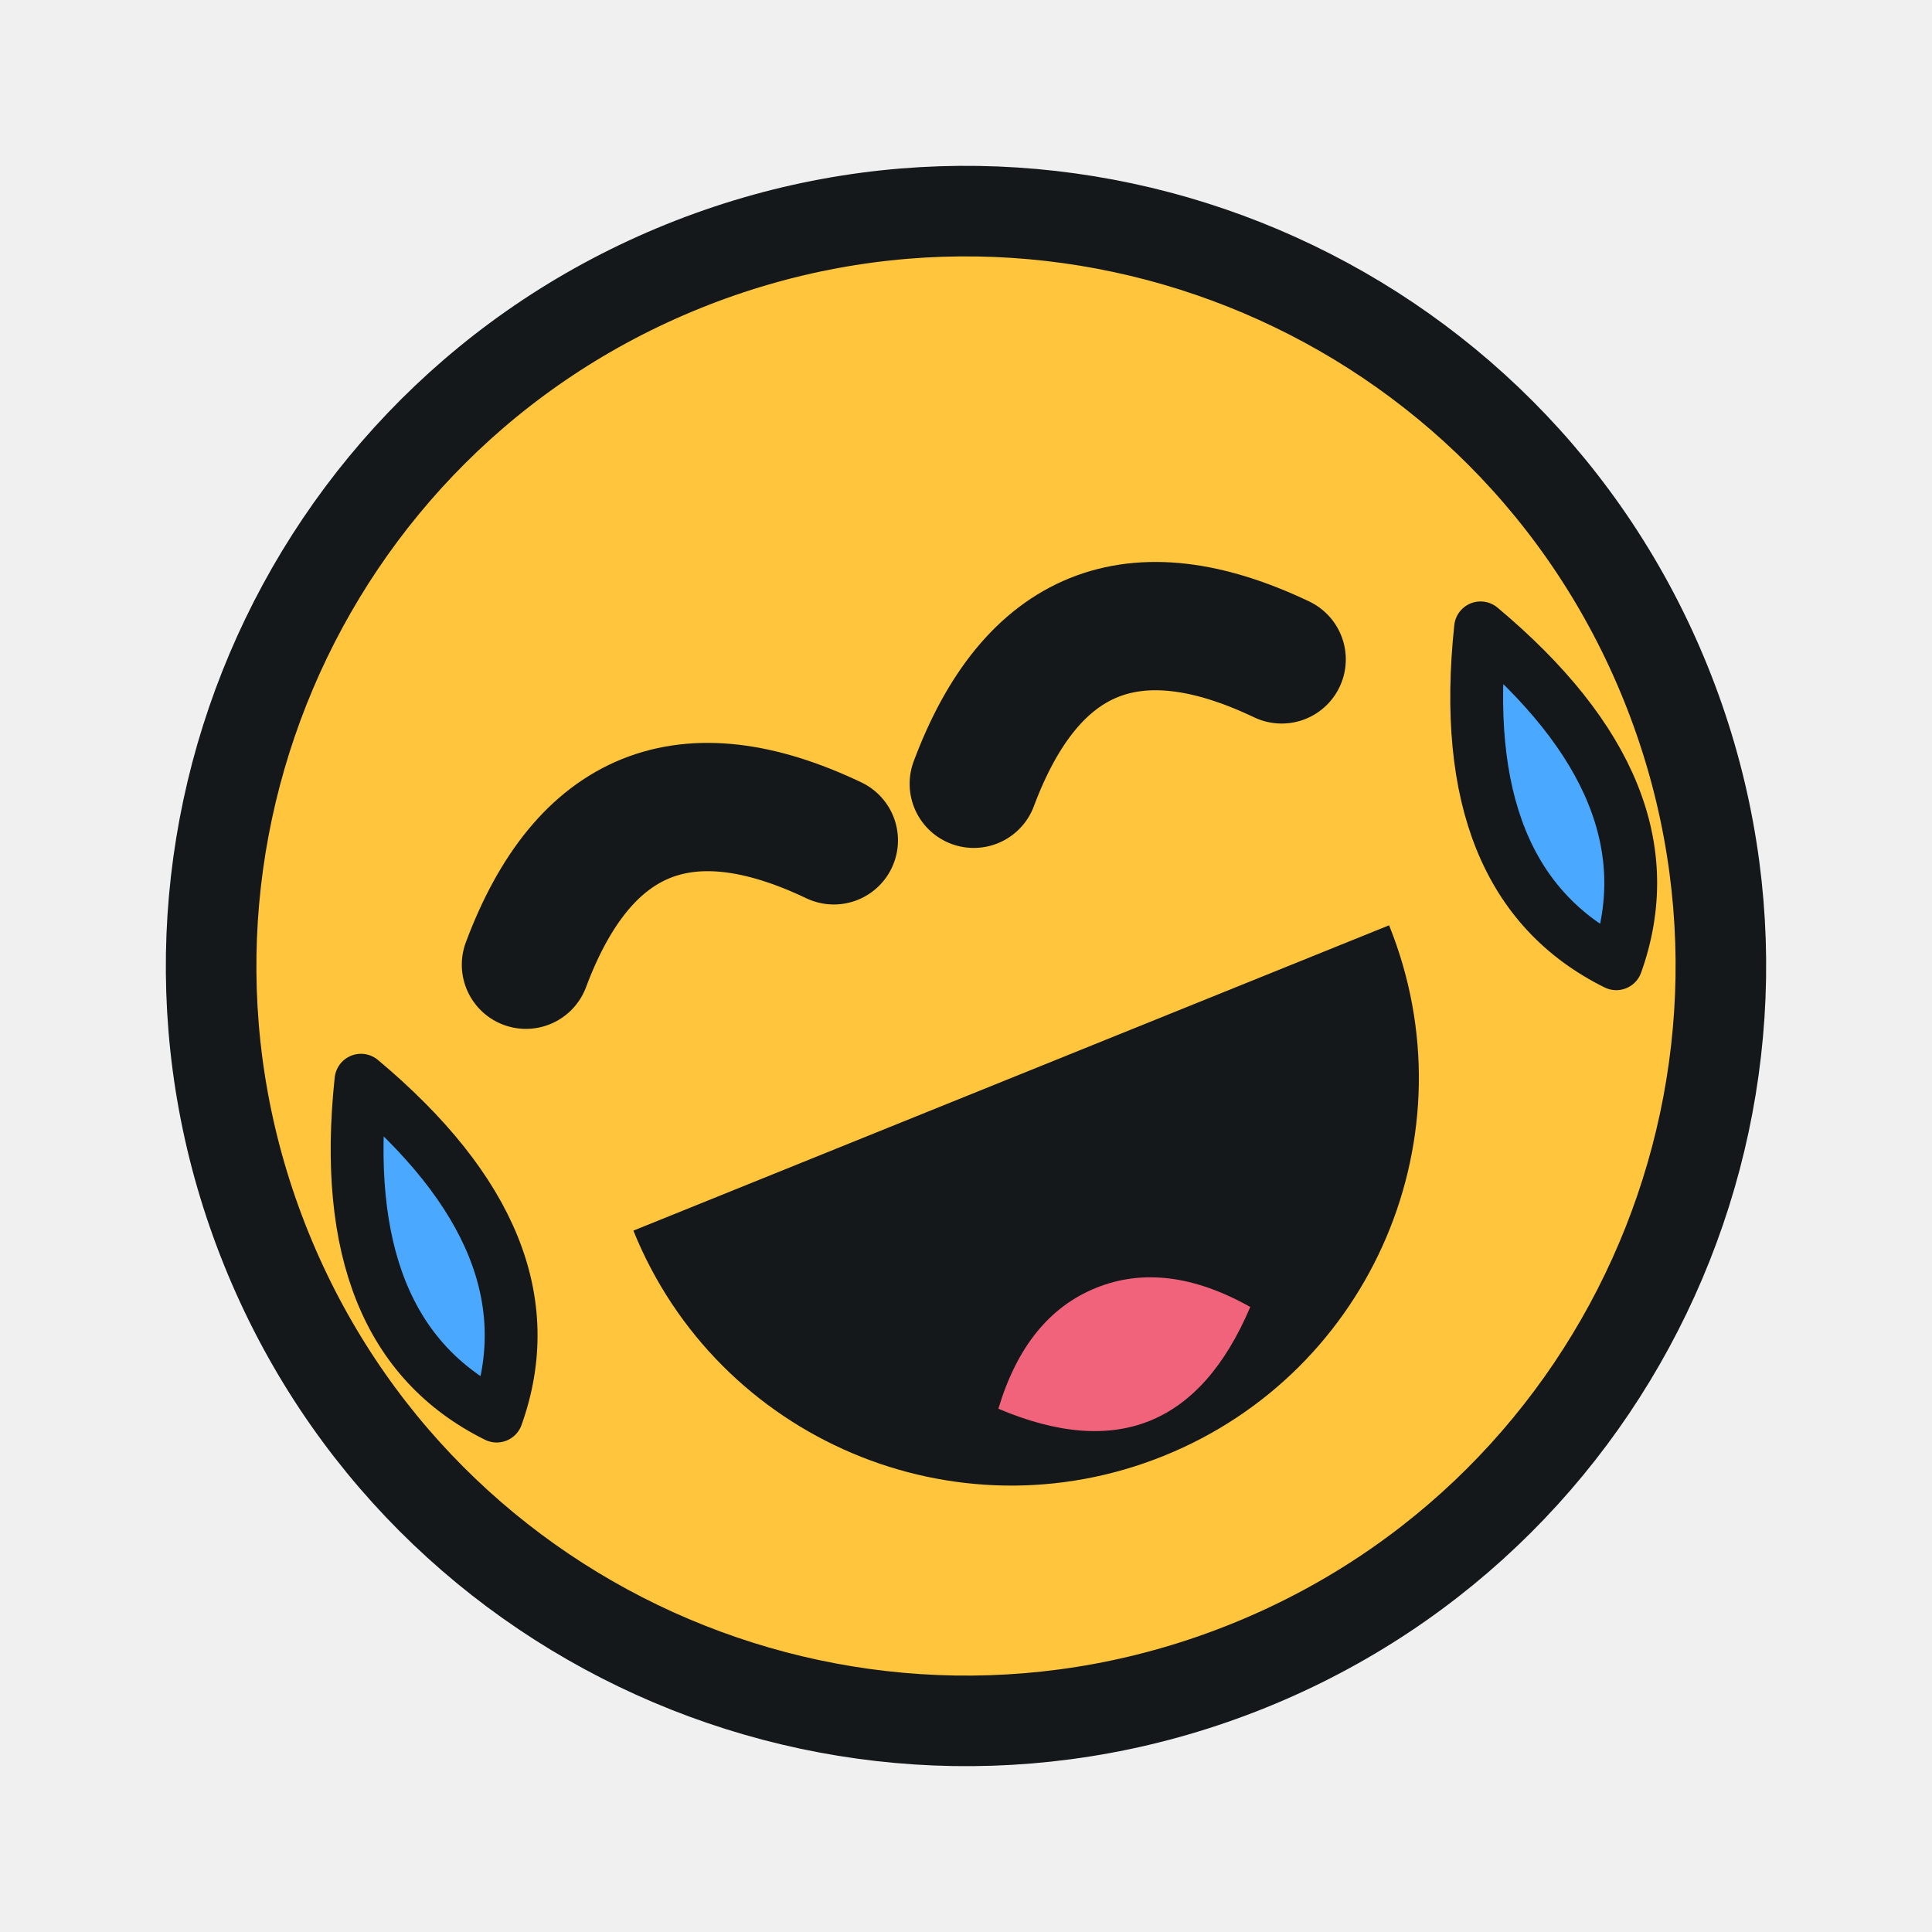
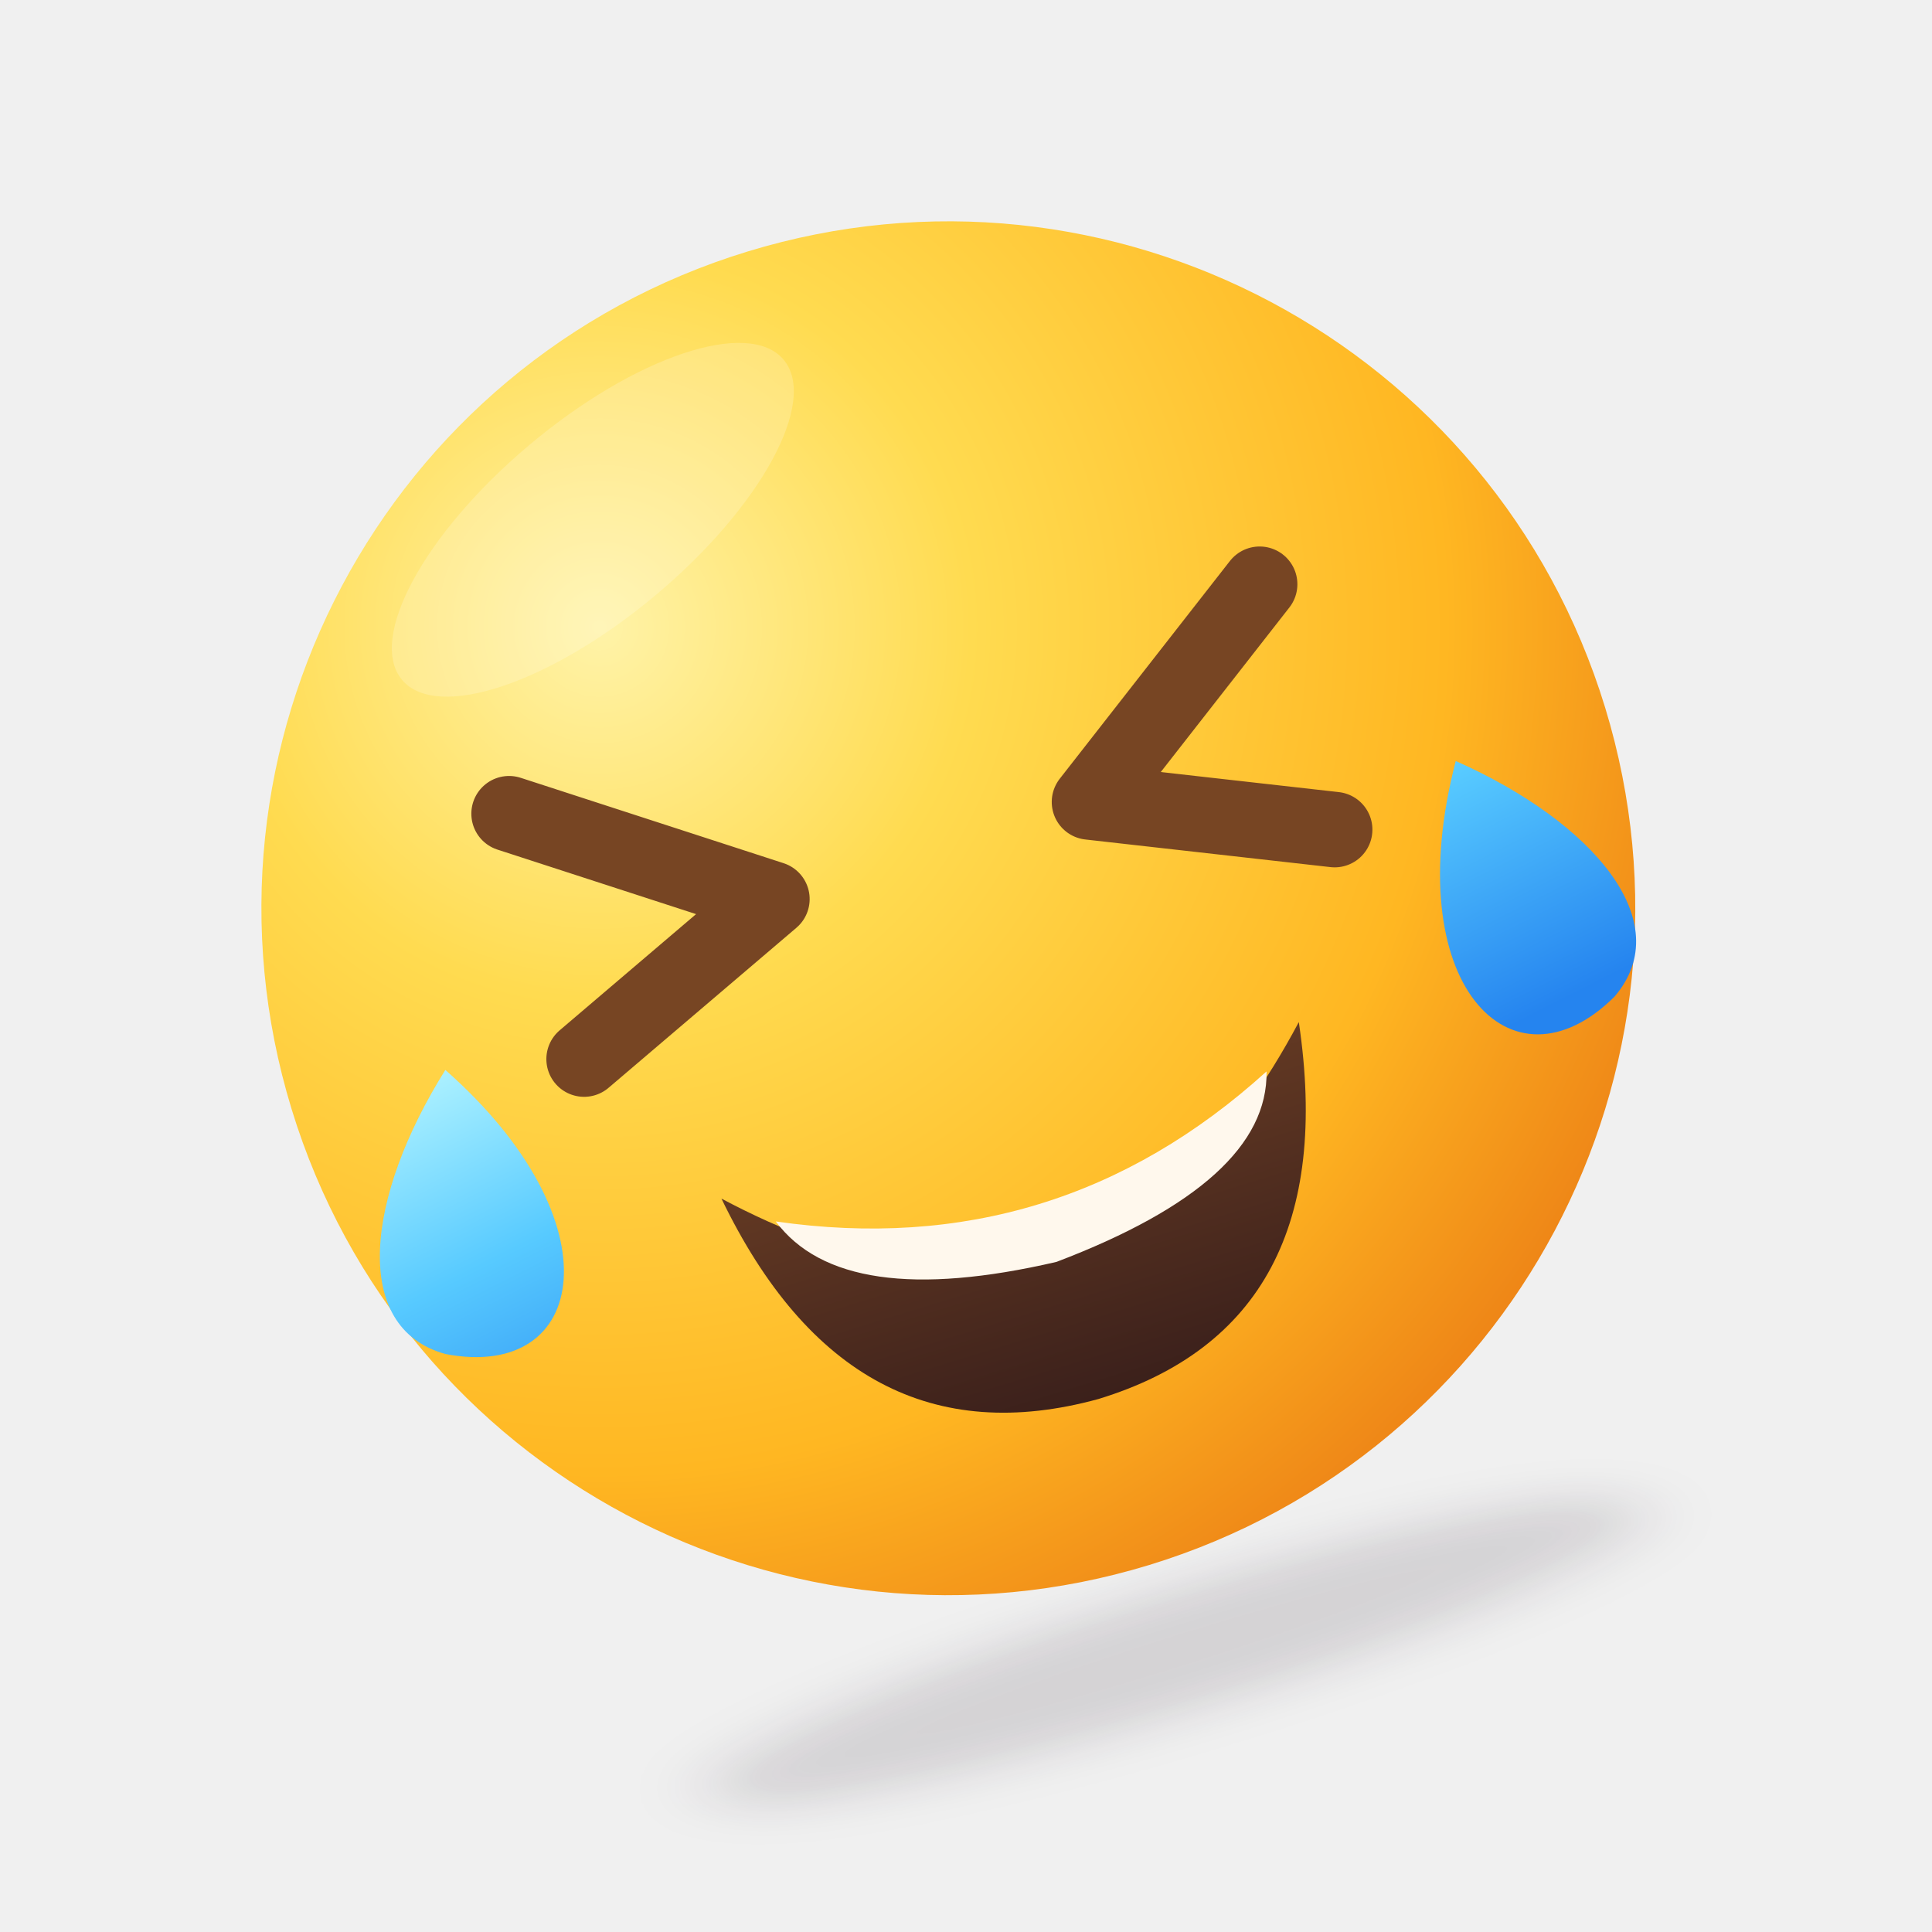
<svg xmlns="http://www.w3.org/2000/svg" viewBox="0 0 256 256">
-   <g transform="rotate(-22 128 128)">
-     <circle cx="128" cy="128" r="100" fill="#FFC53D" stroke="#15181B" stroke-width="12" />
-     <path d="M74 106q22-24 44 0M138 106q22-24 44 0" fill="none" stroke="#15181B" stroke-width="17" stroke-linecap="round" />
-     <path d="M74 144A54 54 0 0 0 182 144Z" fill="#15181B" />
-     <path d="M110 184q18 18 36 0-8-10-18-10t-18 10z" fill="#F0637A" />
-     <path d="M48 112q-16 30 0 48 16-18 0-48z" fill="#4AA8FF" stroke="#15181B" stroke-width="7" stroke-linejoin="round" />
-     <path d="M208 112q16 30 0 48-16-18 0-48z" fill="#4AA8FF" stroke="#15181B" stroke-width="7" stroke-linejoin="round" />
+   <defs>
+     <radialGradient id="gold" cx=".32" cy=".23" r=".84">
+       <stop stop-color="#fff3a8" />
+       <stop offset=".32" stop-color="#ffdb50" />
+       <stop offset=".73" stop-color="#ffb722" />
+       <stop offset="1" stop-color="#ed8216" />
+     </radialGradient>
+     <radialGradient id="pink" cx=".32" cy=".2" r=".9">
+       <stop stop-color="#ffb4bf" />
+       <stop offset=".3" stop-color="#ff6b85" />
+       <stop offset=".72" stop-color="#ef315b" />
+       <stop offset="1" stop-color="#b91a49" />
+     </radialGradient>
+     <linearGradient id="mouth" x2="0" y2="1">
+       <stop stop-color="#633923" />
+       <stop offset="1" stop-color="#3b201b" />
+     </linearGradient>
+     <linearGradient id="blue" x2=".8" y2="1">
+       <stop stop-color="#b5f5ff" />
+       <stop offset=".46" stop-color="#57caff" />
+       <stop offset="1" stop-color="#2584ef" />
+     </linearGradient>
+     <linearGradient id="flame" x2=".6" y2="1">
+       <stop stop-color="#ffc85b" />
+       <stop offset=".45" stop-color="#ff8b3e" />
+       <stop offset="1" stop-color="#f34743" />
+     </linearGradient>
+     <linearGradient id="hand" x2=".9" y2="1">
+       <stop stop-color="#ffe7b4" />
+       <stop offset=".5" stop-color="#ffc776" />
+       <stop offset="1" stop-color="#e89542" />
+     </linearGradient>
+     <filter id="soft">
+       <feGaussianBlur stdDeviation="4" />
+     </filter>
+   </defs>
+   <g transform="rotate(-17 128 128)">
+     <ellipse cx="128" cy="223" rx="65" ry="8" fill="#1a1020" opacity=".13" filter="url(#soft)" />
+     <circle cx="128" cy="120" r="91" fill="url(#gold)" />
+     <ellipse cx="98" cy="57" rx="33" ry="13" fill="white" opacity=".19" transform="rotate(-23 98 57)" />
+     <path d="M76 91l30 21-30 13M180 91l-30 21 30 13" stroke="#774523" stroke-width="10" fill="none" stroke-linecap="round" stroke-linejoin="round" />
+     <path d="M88 148Q128 188 168 148Q162 188 128 188Q94 187 88 148" fill="url(#mouth)" />
+     <path d="M94 153Q128 169 162 153Q158 167 128 169Q99 167 94 153" fill="#fff8ed" />
+     <path d="M58 121C43 134 36 150 47 157C64 166 74 147 58 121Z M198 121C213 134 220 150 209 157C192 166 182 147 198 121Z" fill="url(#blue)" />
  </g>
</svg>
